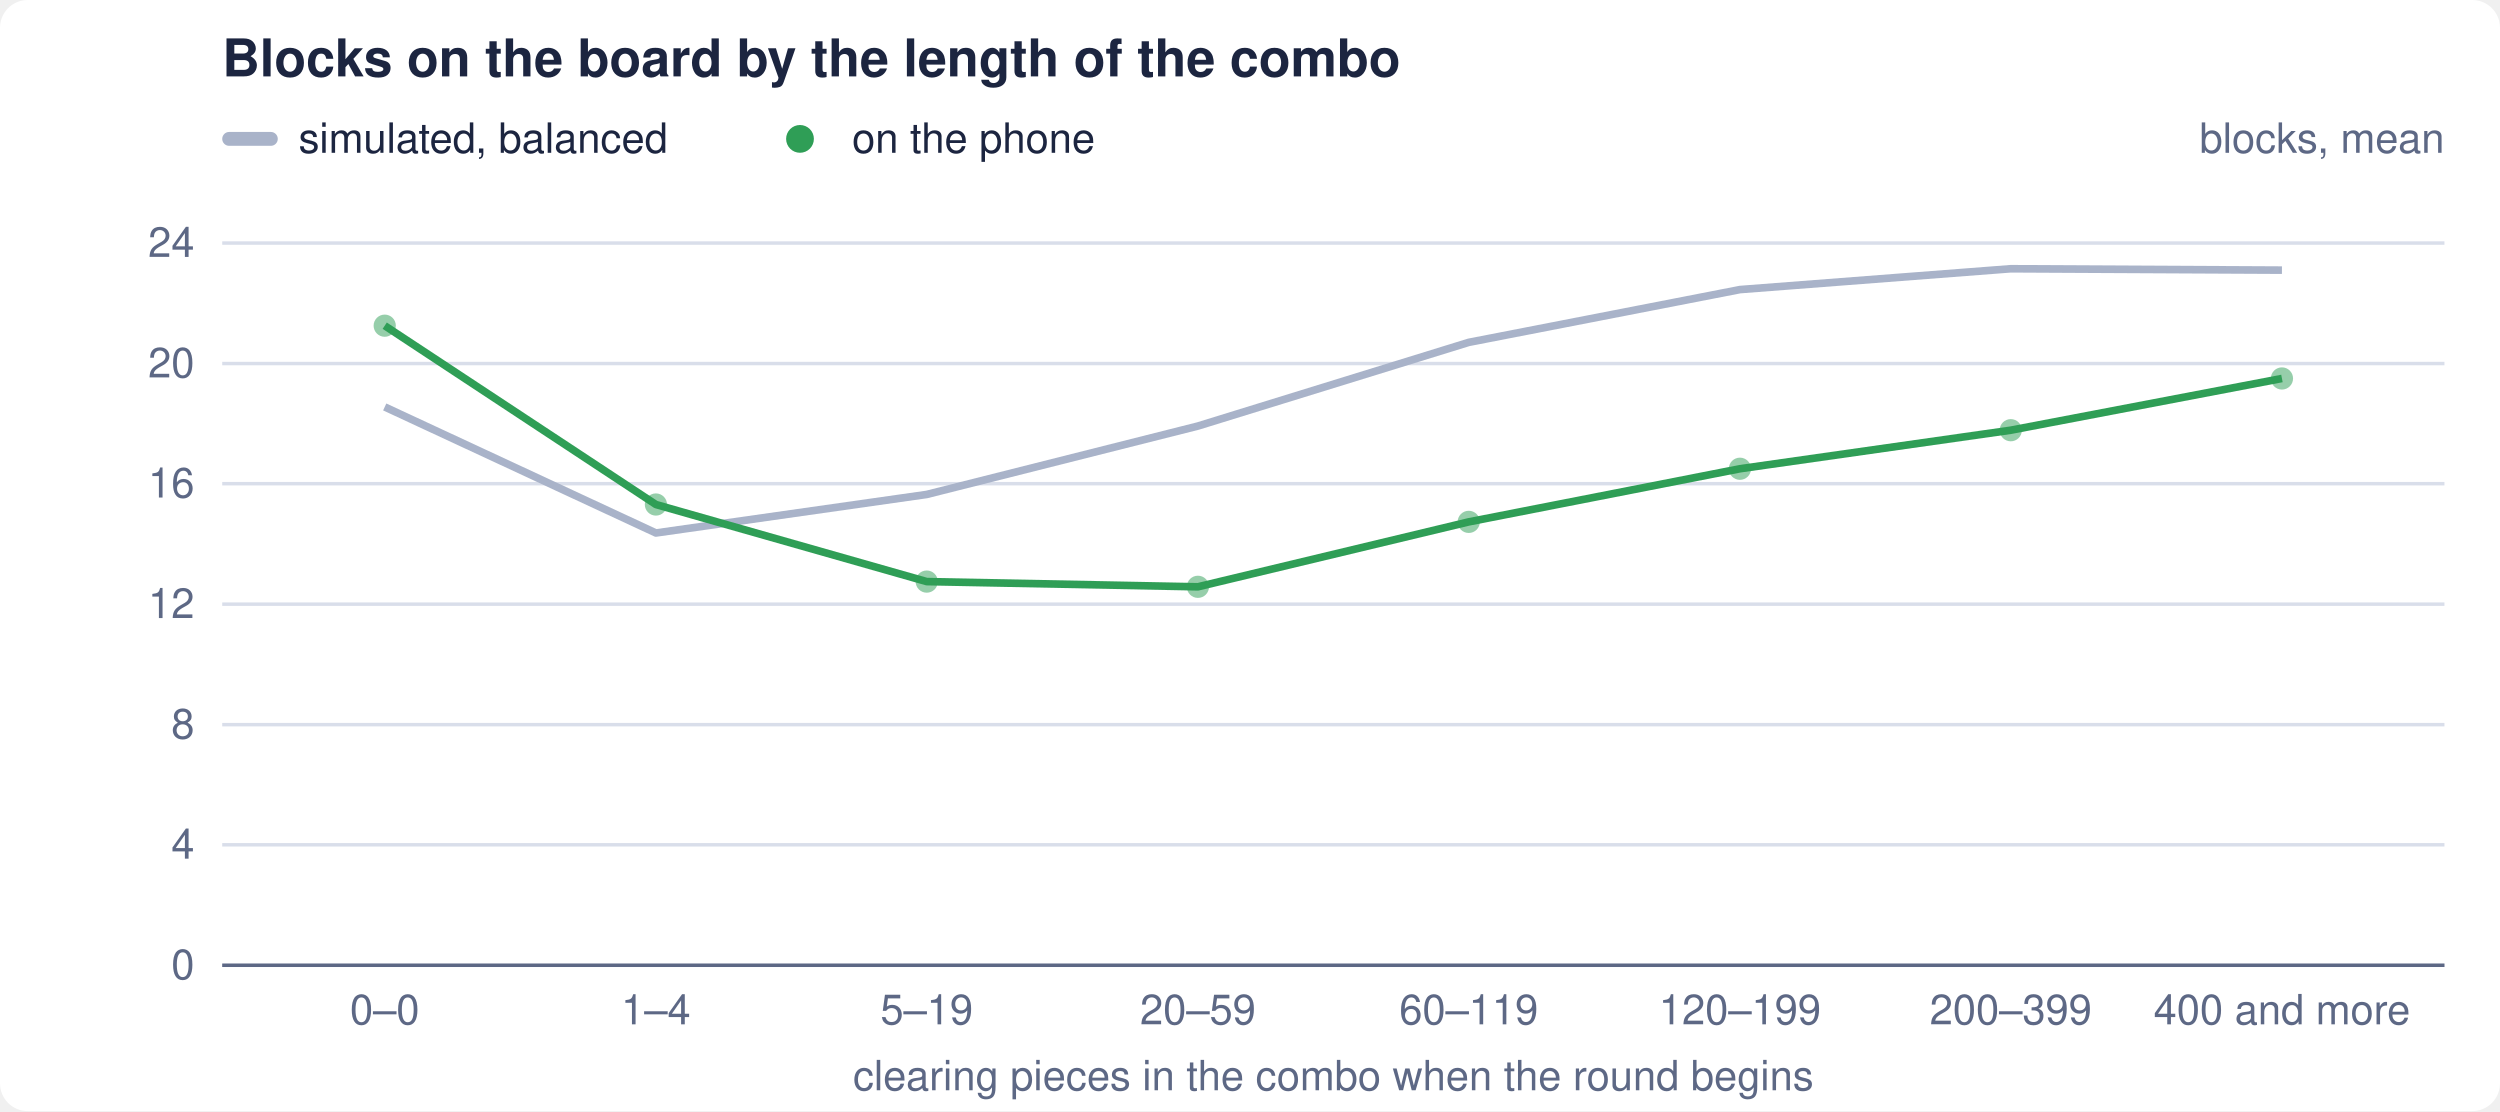
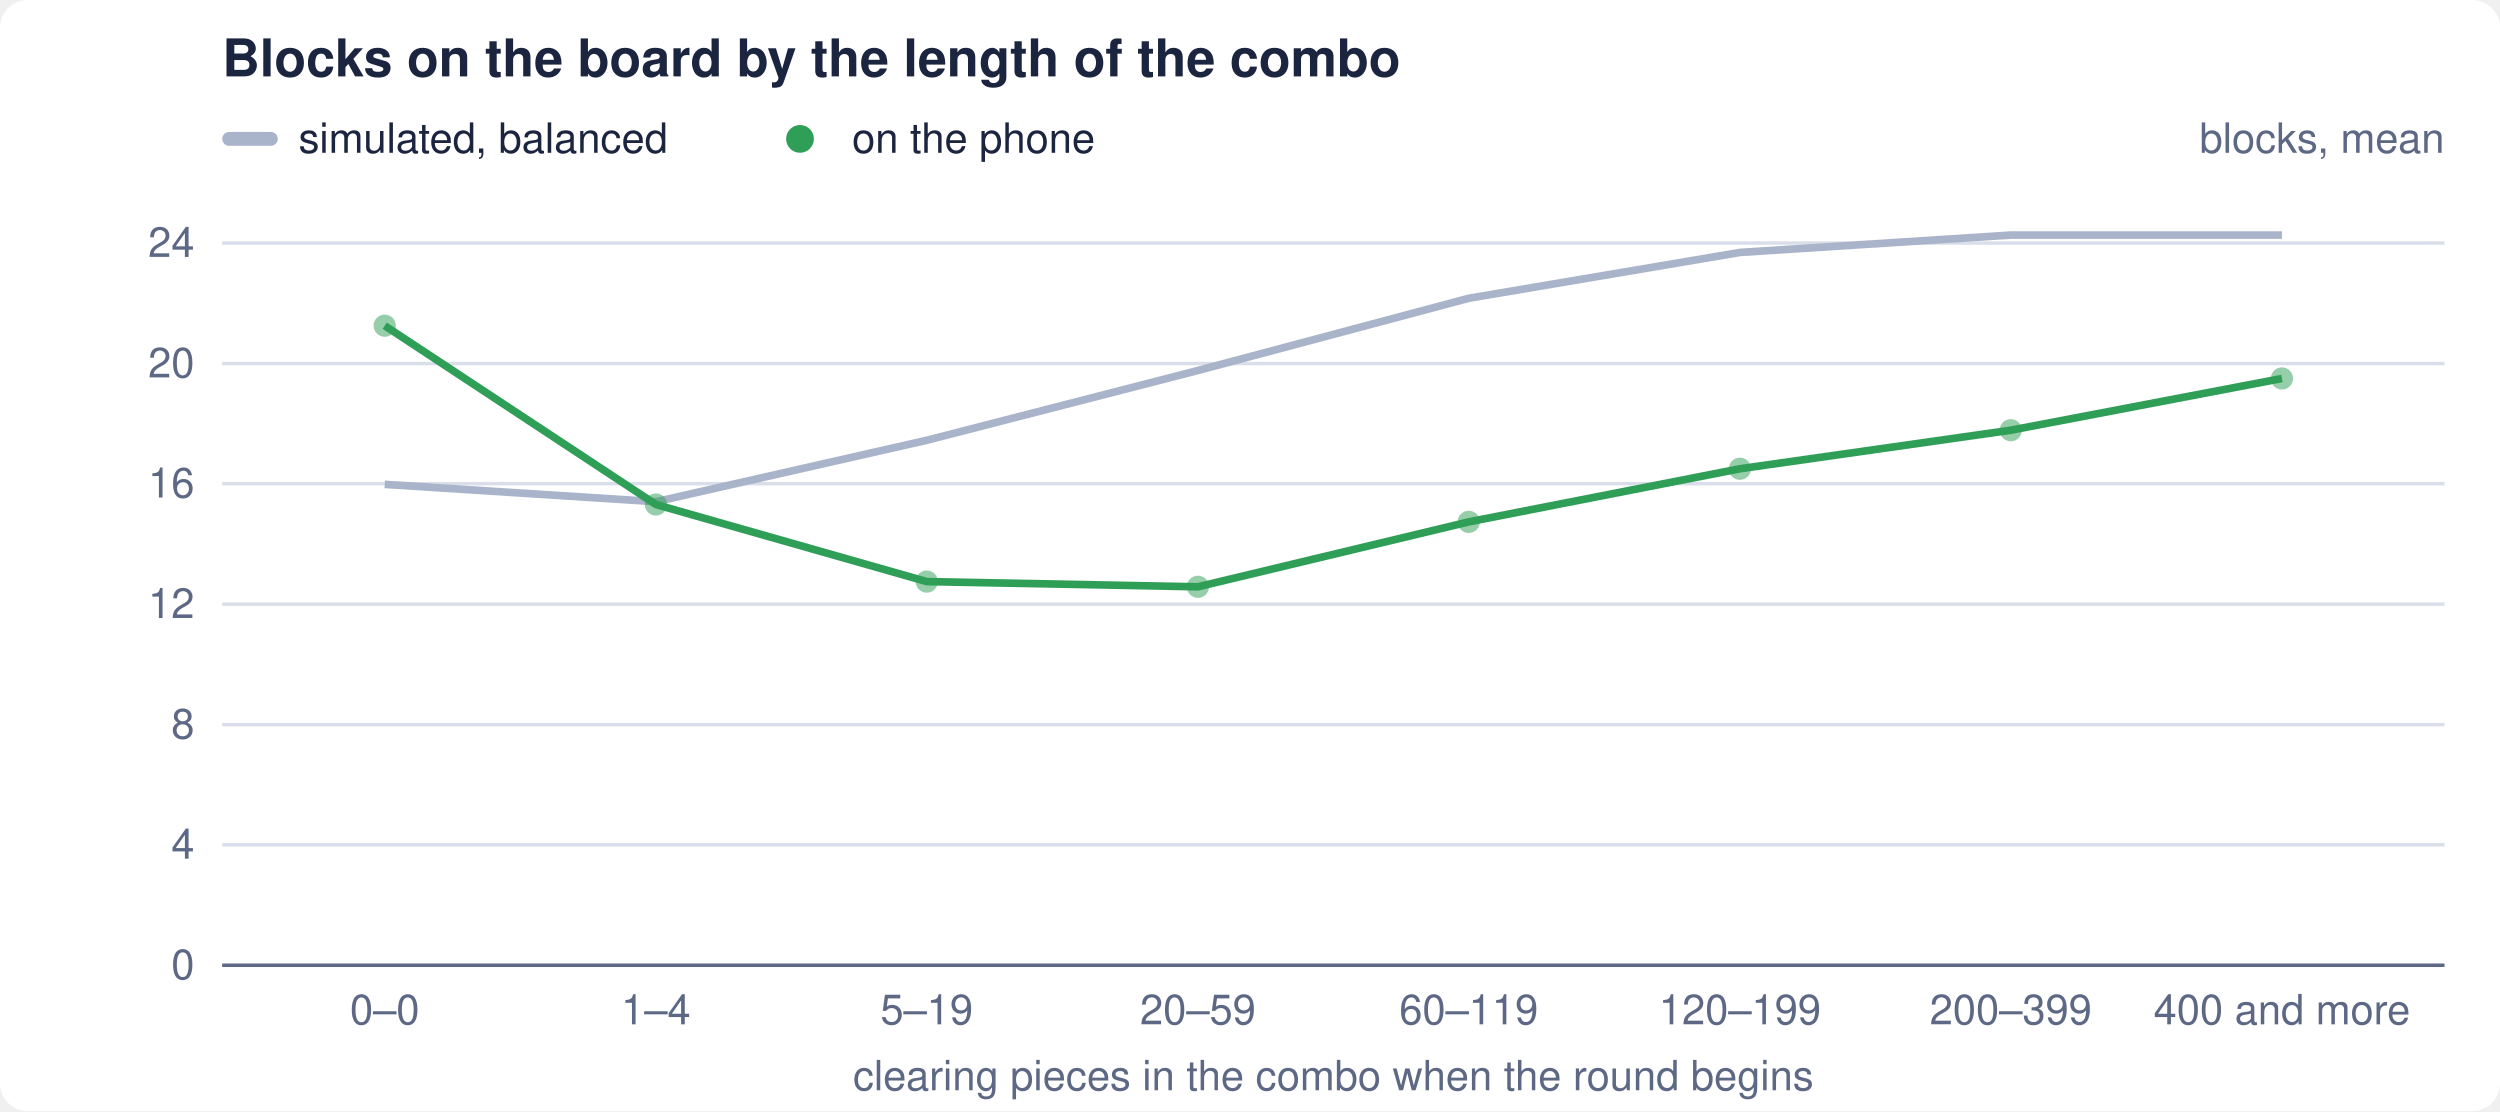
<svg xmlns="http://www.w3.org/2000/svg" viewBox="0 0 720 320" font-family="system-ui, 'Segoe UI', Helvetica, Arial, sans-serif">
  <rect width="720" height="320" rx="8" fill="#ffffff" />
  <text x="64" y="22" font-size="15" font-weight="600" fill="#1c2540">Blocks on the board by the length of the combo</text>
  <line x1="64" x2="704" y1="278.0" y2="278.0" stroke="#d9deea" />
  <text x="56" y="282.0" text-anchor="end" font-size="12" fill="#5d6885">0</text>
  <line x1="64" x2="704" y1="243.3" y2="243.3" stroke="#d9deea" />
  <text x="56" y="247.3" text-anchor="end" font-size="12" fill="#5d6885">4</text>
  <line x1="64" x2="704" y1="208.7" y2="208.7" stroke="#d9deea" />
  <text x="56" y="212.7" text-anchor="end" font-size="12" fill="#5d6885">8</text>
  <line x1="64" x2="704" y1="174.0" y2="174.0" stroke="#d9deea" />
  <text x="56" y="178.0" text-anchor="end" font-size="12" fill="#5d6885">12</text>
  <line x1="64" x2="704" y1="139.3" y2="139.3" stroke="#d9deea" />
  <text x="56" y="143.3" text-anchor="end" font-size="12" fill="#5d6885">16</text>
  <line x1="64" x2="704" y1="104.7" y2="104.7" stroke="#d9deea" />
  <text x="56" y="108.7" text-anchor="end" font-size="12" fill="#5d6885">20</text>
  <line x1="64" x2="704" y1="70.0" y2="70.0" stroke="#d9deea" />
  <text x="56" y="74.0" text-anchor="end" font-size="12" fill="#5d6885">24</text>
  <line x1="64" x2="704" y1="278" y2="278" stroke="#5d6885" />
  <text x="384.0" y="314" text-anchor="middle" font-size="12" fill="#5d6885">clearing pieces in the combo when the round begins</text>
  <text x="704" y="44" text-anchor="end" font-size="12" fill="#5d6885">blocks, mean</text>
  <text x="110.8" y="295" text-anchor="middle" font-size="12" fill="#5d6885">0–0</text>
  <text x="188.9" y="295" text-anchor="middle" font-size="12" fill="#5d6885">1–4</text>
  <text x="266.9" y="295" text-anchor="middle" font-size="12" fill="#5d6885">5–19</text>
  <text x="345.0" y="295" text-anchor="middle" font-size="12" fill="#5d6885">20–59</text>
  <text x="423.0" y="295" text-anchor="middle" font-size="12" fill="#5d6885">60–119</text>
  <text x="501.1" y="295" text-anchor="middle" font-size="12" fill="#5d6885">120–199</text>
  <text x="579.1" y="295" text-anchor="middle" font-size="12" fill="#5d6885">200–399</text>
  <text x="657.2" y="295" text-anchor="middle" font-size="12" fill="#5d6885">400 and more</text>
-   <polyline points="110.8,117.2 188.9,153.5 266.9,142.4 345.0,122.7 423.0,98.6 501.1,83.4 579.1,77.4 657.2,77.8" fill="none" stroke="#a9b3c9" stroke-width="2.2" stroke-linejoin="round" />
+   <polyline points="110.8,139.5 188.9,144.5 266.9,126.8 345.0,106.7 423.0,85.9 501.1,72.7 579.1,67.7 657.2,67.7" fill="none" stroke="#a9b3c9" stroke-width="2.2" stroke-linejoin="round" />
  <rect x="64" y="38" width="16" height="4" rx="2" fill="#a9b3c9" />
  <text x="86" y="44" font-size="12" fill="#1c2540">simulated, balanced</text>
  <circle cx="110.8" cy="93.8" r="3.2" fill="#2f9e56" fill-opacity="0.5" />
  <circle cx="188.9" cy="145.3" r="3.2" fill="#2f9e56" fill-opacity="0.5" />
  <circle cx="266.9" cy="167.5" r="3.2" fill="#2f9e56" fill-opacity="0.5" />
  <circle cx="345.0" cy="169.0" r="3.2" fill="#2f9e56" fill-opacity="0.5" />
  <circle cx="423.0" cy="150.3" r="3.2" fill="#2f9e56" fill-opacity="0.5" />
  <circle cx="501.1" cy="135.0" r="3.2" fill="#2f9e56" fill-opacity="0.5" />
  <circle cx="579.1" cy="123.9" r="3.2" fill="#2f9e56" fill-opacity="0.5" />
  <circle cx="657.2" cy="109.0" r="3.2" fill="#2f9e56" fill-opacity="0.5" />
  <circle cx="230.4" cy="40" r="4" fill="#2f9e56" />
  <text x="245.4" y="44" font-size="12" fill="#1c2540">on the phone</text>
  <polyline points="110.8,93.8 188.9,145.3 266.9,167.5 345.0,169.0 423.0,150.3 501.1,135.0 579.1,123.9 657.2,109.0" fill="none" stroke="#2f9e56" stroke-width="2.2" stroke-linejoin="round" />
</svg>
